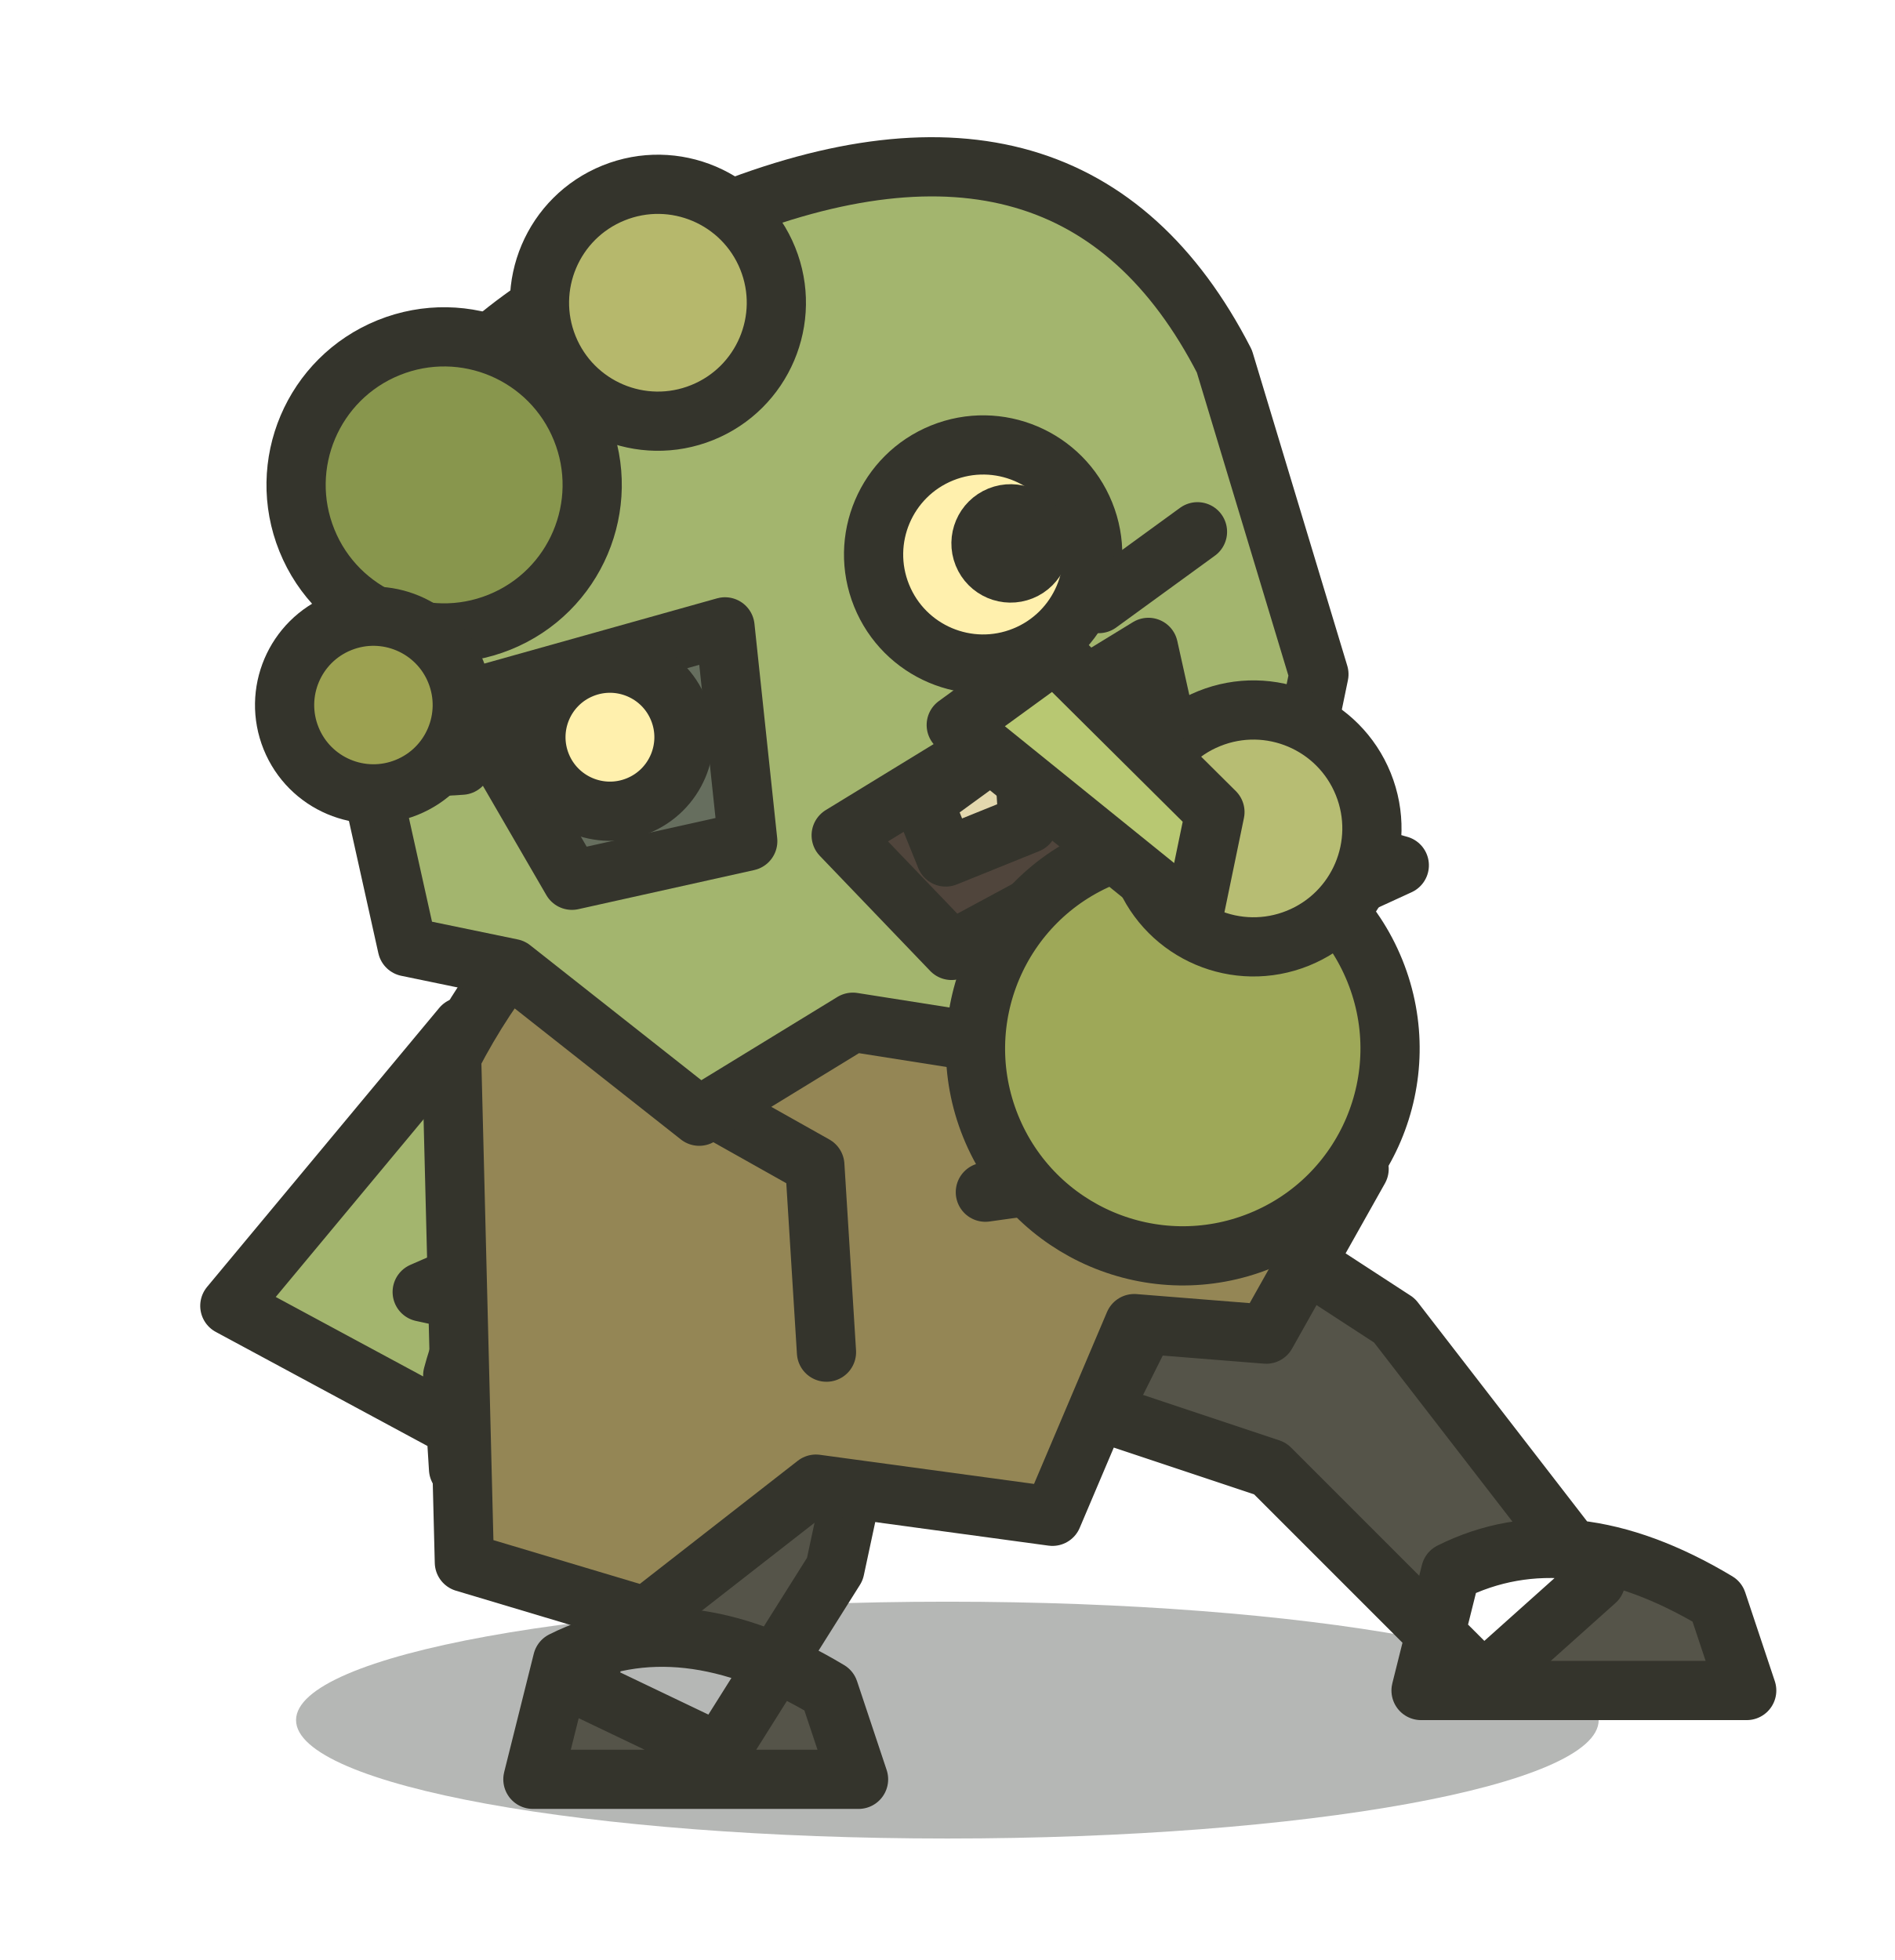
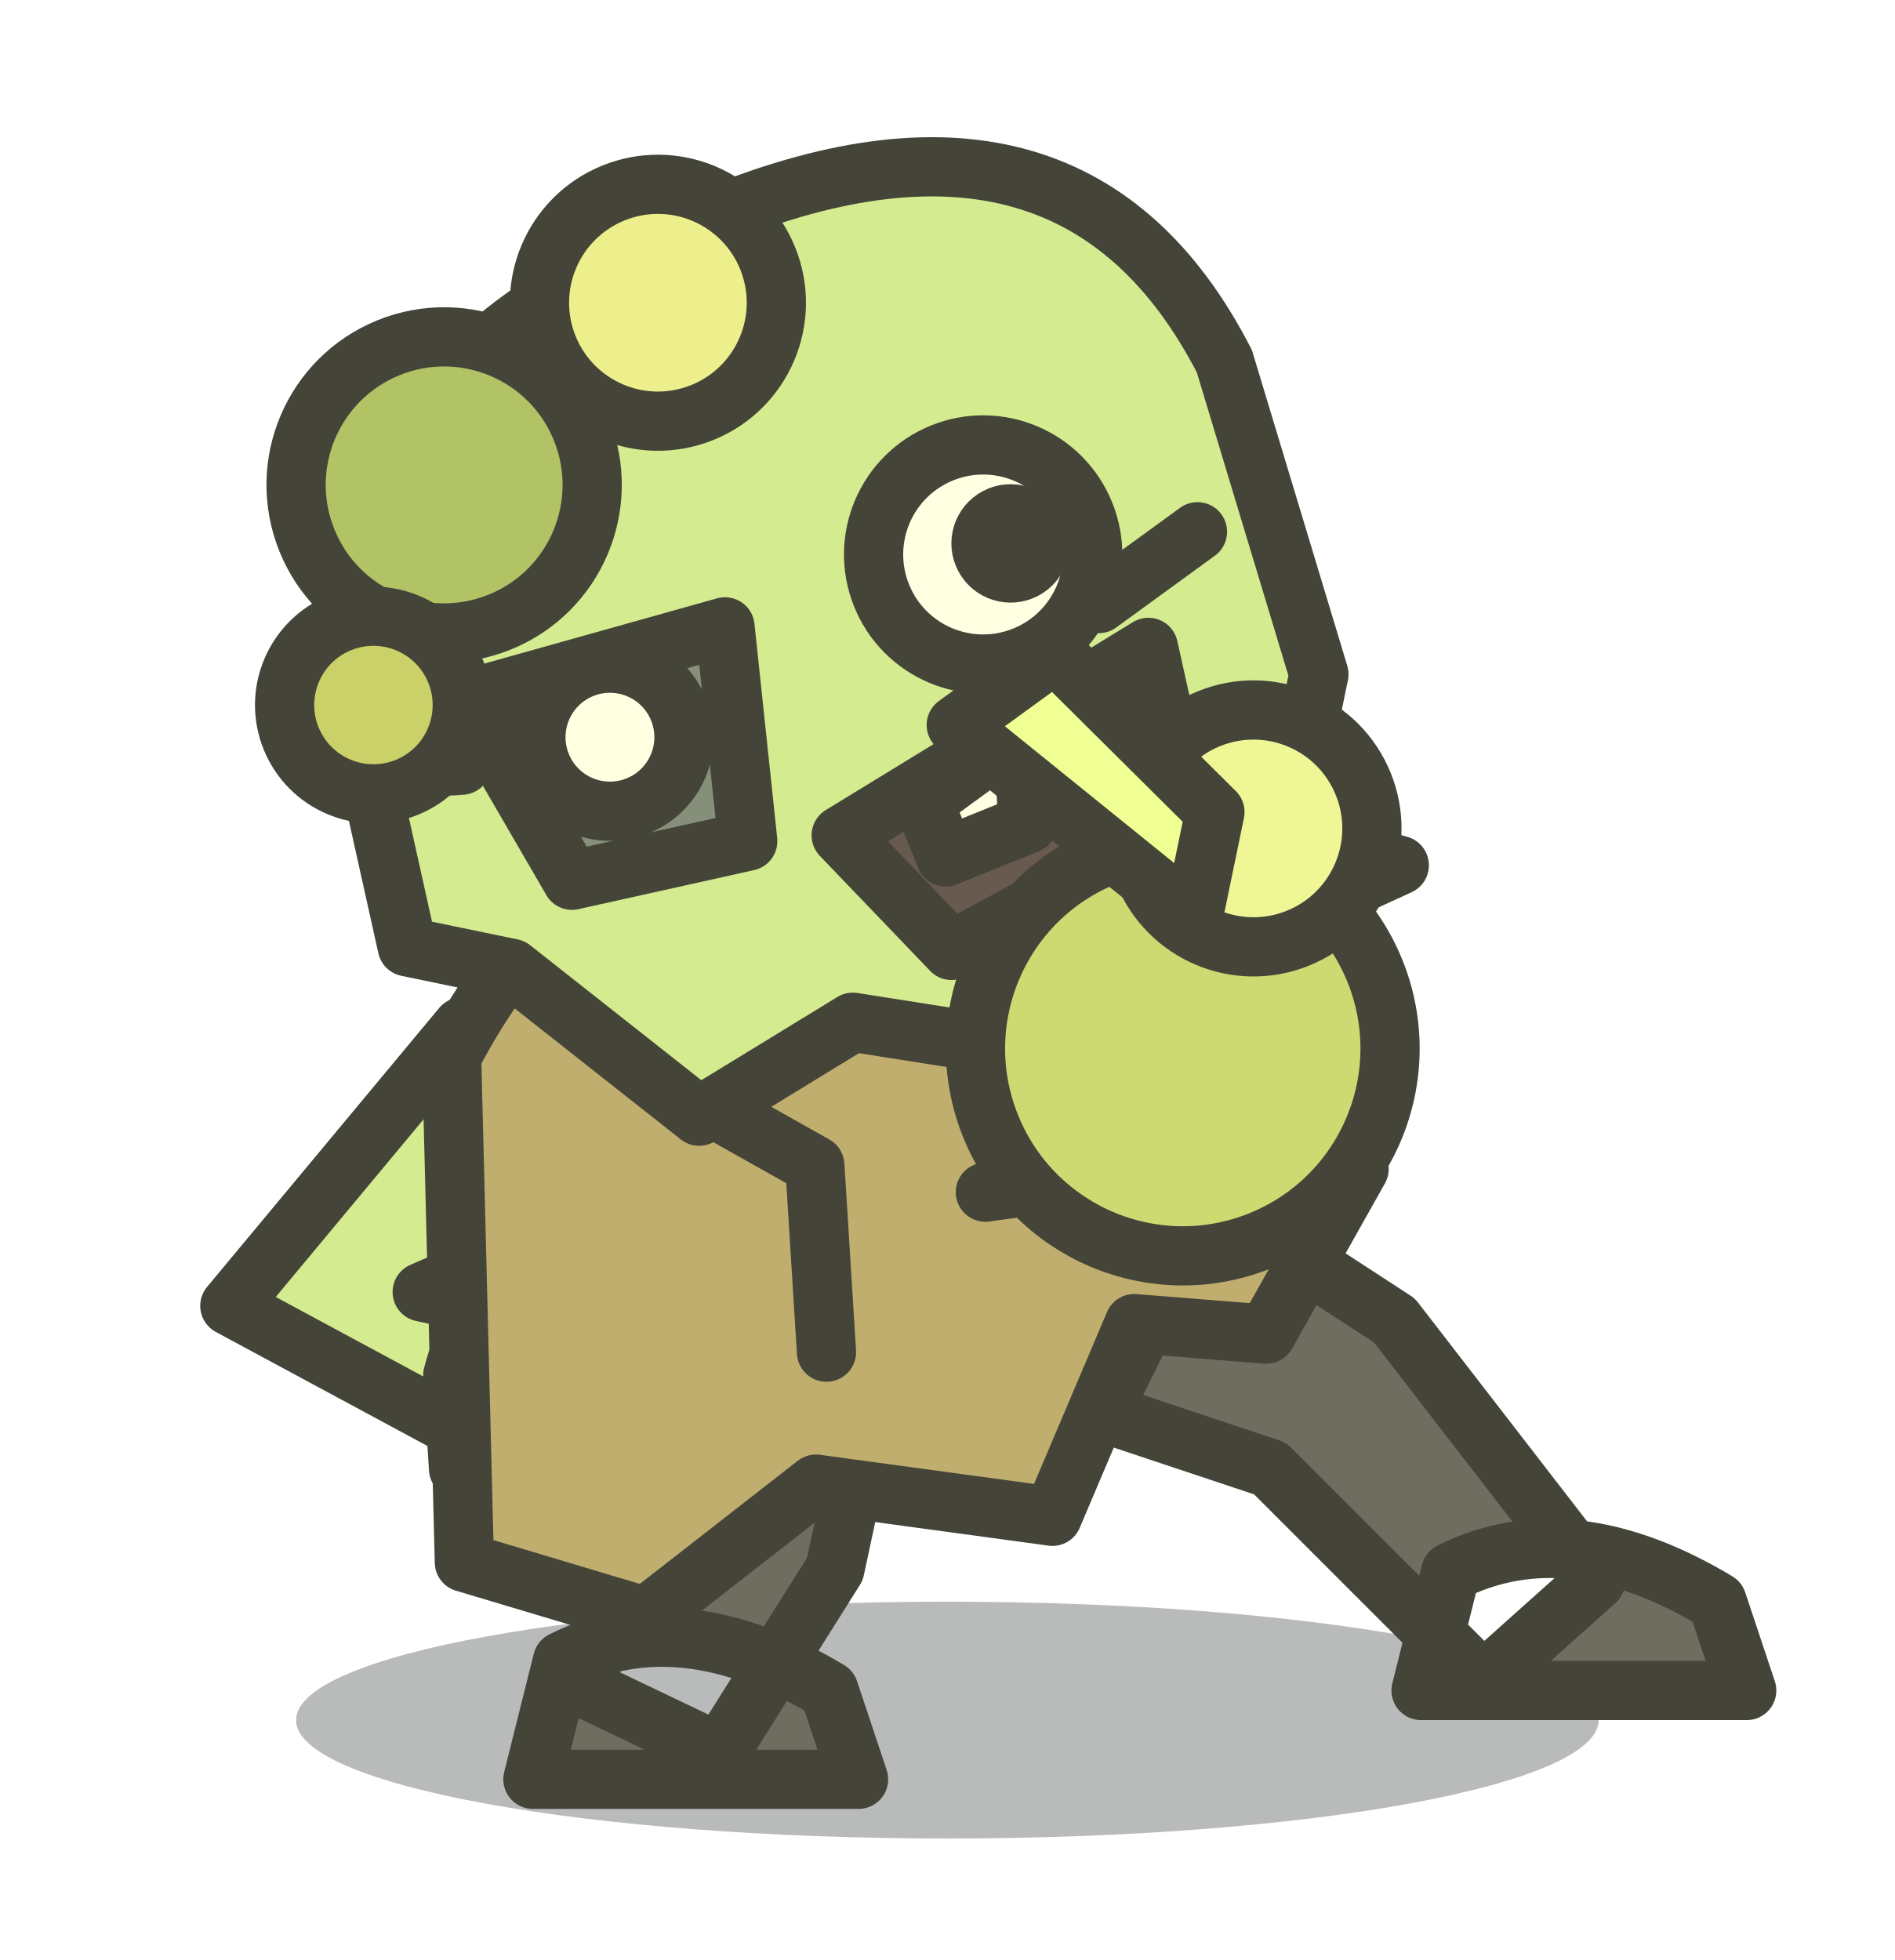
<svg xmlns="http://www.w3.org/2000/svg" width="58" height="60" viewBox="0 0 64 64">
-   <ellipse cx="32" cy="57" rx="22" ry="4" fill="#252b27" opacity=".34" />
-   <g stroke="#34342c" stroke-width="2" stroke-linecap="round" stroke-linejoin="round">
-     <path d="M22.0,42.5 21.8,50.1 19.7,55.9 24.3,58.1 28.2,51.9 30.0,43.5ZM37.2,46.6 42.9,48.5 50.1,55.7 53.9,52.3 47.1,43.5 40.8,39.4ZM19,55q4-2 9,1l1,3h-11zM49,52q4-2 9,1l1,3h-11z" fill="#555449" />
+   <ellipse cx="32" cy="57" rx="22" ry="4" fill="#303833" opacity=".34" />
+   <g stroke="#444439" stroke-width="2" stroke-linecap="round" stroke-linejoin="round">
+     <path d="M22.0,42.5 21.8,50.1 19.7,55.9 24.3,58.1 28.2,51.9 30.0,43.5ZM37.2,46.6 42.9,48.5 50.1,55.7 53.9,52.3 47.1,43.5 40.8,39.4ZM19,55q4-2 9,1l1,3h-11zM49,52q4-2 9,1l1,3h-11z" fill="#6e6d5f" />
    <g transform="translate(0 1) rotate(-22 32 43)">
-       <path d="M20.7,27.2 9.9,33.0 17.2,41.8 20.8,38.2 16.1,35.0 23.3,34.8ZM16,38q3-4 6-1l2,3-2,2-2-1-2,2-3-2z" fill="#a3b56e" />
-       <path d="M20 28q7-6 16-4l9 5 2 14-5 4-4-2-5 5-7-4-7 2-5-4z" fill="#948655" />
+       <path d="M20.7,27.2 9.9,33.0 17.2,41.8 20.8,38.2 16.1,35.0 23.3,34.8ZM16,38q3-4 6-1l2,3-2,2-2-1-2,2-3-2z" fill="#d4eb8f" />
+       <path d="M20 28q7-6 16-4l9 5 2 14-5 4-4-2-5 5-7-4-7 2-5-4z" fill="#c0ae6e" />
      <path d="m26 31 4 5-2 6m7-3 4 1" fill="none" />
-       <path d="M39.2,34.6 52.1,34.0 41.6,26.0 38.4,30.0 45.9,36.0 42.8,27.4ZM37,26q3-4 6-1l2,3-2,2-2-1-2,2-3-2z" fill="#a3b56e" />
+       <path d="M39.2,34.6 52.1,34.0 41.6,26.0 38.4,30.0 45.9,36.0 42.8,27.4ZM37,26q3-4 6-1l2,3-2,2-2-1-2,2-3-2z" fill="#d4eb8f" />
      <g transform="translate(4 0)">
-         <path d="M20 13q1-8 15-8 13 0 14 11l-1 11-4 6-10 2-5-3-6 1-4-7-3-2 1-6 3 1z" fill="#a3b56e" />
-         <path d="M21 17l9 1-2 7-6-1z" fill="#666e5e" />
-         <circle cx="25" cy="20" r="2.5" fill="#fff0ad" />
-         <circle cx="39" cy="19" r="3.7" fill="#fff0ad" />
-         <circle cx="40" cy="19" r="1" fill="#403e34" />
-         <path d="M31 26l12-2-1 6-9 1z" fill="#50453c" />
-         <path d="m34 26 4-1-1 3-3 0z" fill="#e3d8ae" />
+         <path d="M20 13q1-8 15-8 13 0 14 11l-1 11-4 6-10 2-5-3-6 1-4-7-3-2 1-6 3 1z" fill="#d4eb8f" />
+         <path d="M21 17l9 1-2 7-6-1z" fill="#858f7a" />
+         <circle cx="25" cy="20" r="2.5" fill="#ffffe1" />
+         <circle cx="39" cy="19" r="3.7" fill="#ffffe1" />
+         <circle cx="40" cy="19" r="1" fill="#535144" />
+         <path d="M31 26l12-2-1 6-9 1z" fill="#685a4e" />
+         <path d="m34 26 4-1-1 3-3 0z" fill="#ffffe2" />
        <path d="m19 13 5 1m18 8 4-1" fill="none" />
-         <circle cx="23" cy="10" r="5" fill="#88964d" />
-         <circle cx="32" cy="7" r="4" fill="#b6b86c" />
-         <circle cx="18" cy="16" r="3" fill="#9ca151" />
+         <circle cx="23" cy="10" r="5" fill="#b1c364" />
+         <circle cx="32" cy="7" r="4" fill="#edef8c" />
+         <circle cx="18" cy="16" r="3" fill="#cbd169" />
      </g>
-       <circle cx="43" cy="37" r="7" fill="#9ea858" />
-       <circle cx="48" cy="31" r="4" fill="#b7bd73" />
-       <path d="m40 24 4-1 3 7-2 3z" fill="#b8c872" />
+       <circle cx="43" cy="37" r="7" fill="#cdda72" />
+       <circle cx="48" cy="31" r="4" fill="#eef696" />
+       <path d="m40 24 4-1 3 7-2 3z" fill="#efff94" />
    </g>
  </g>
</svg>
